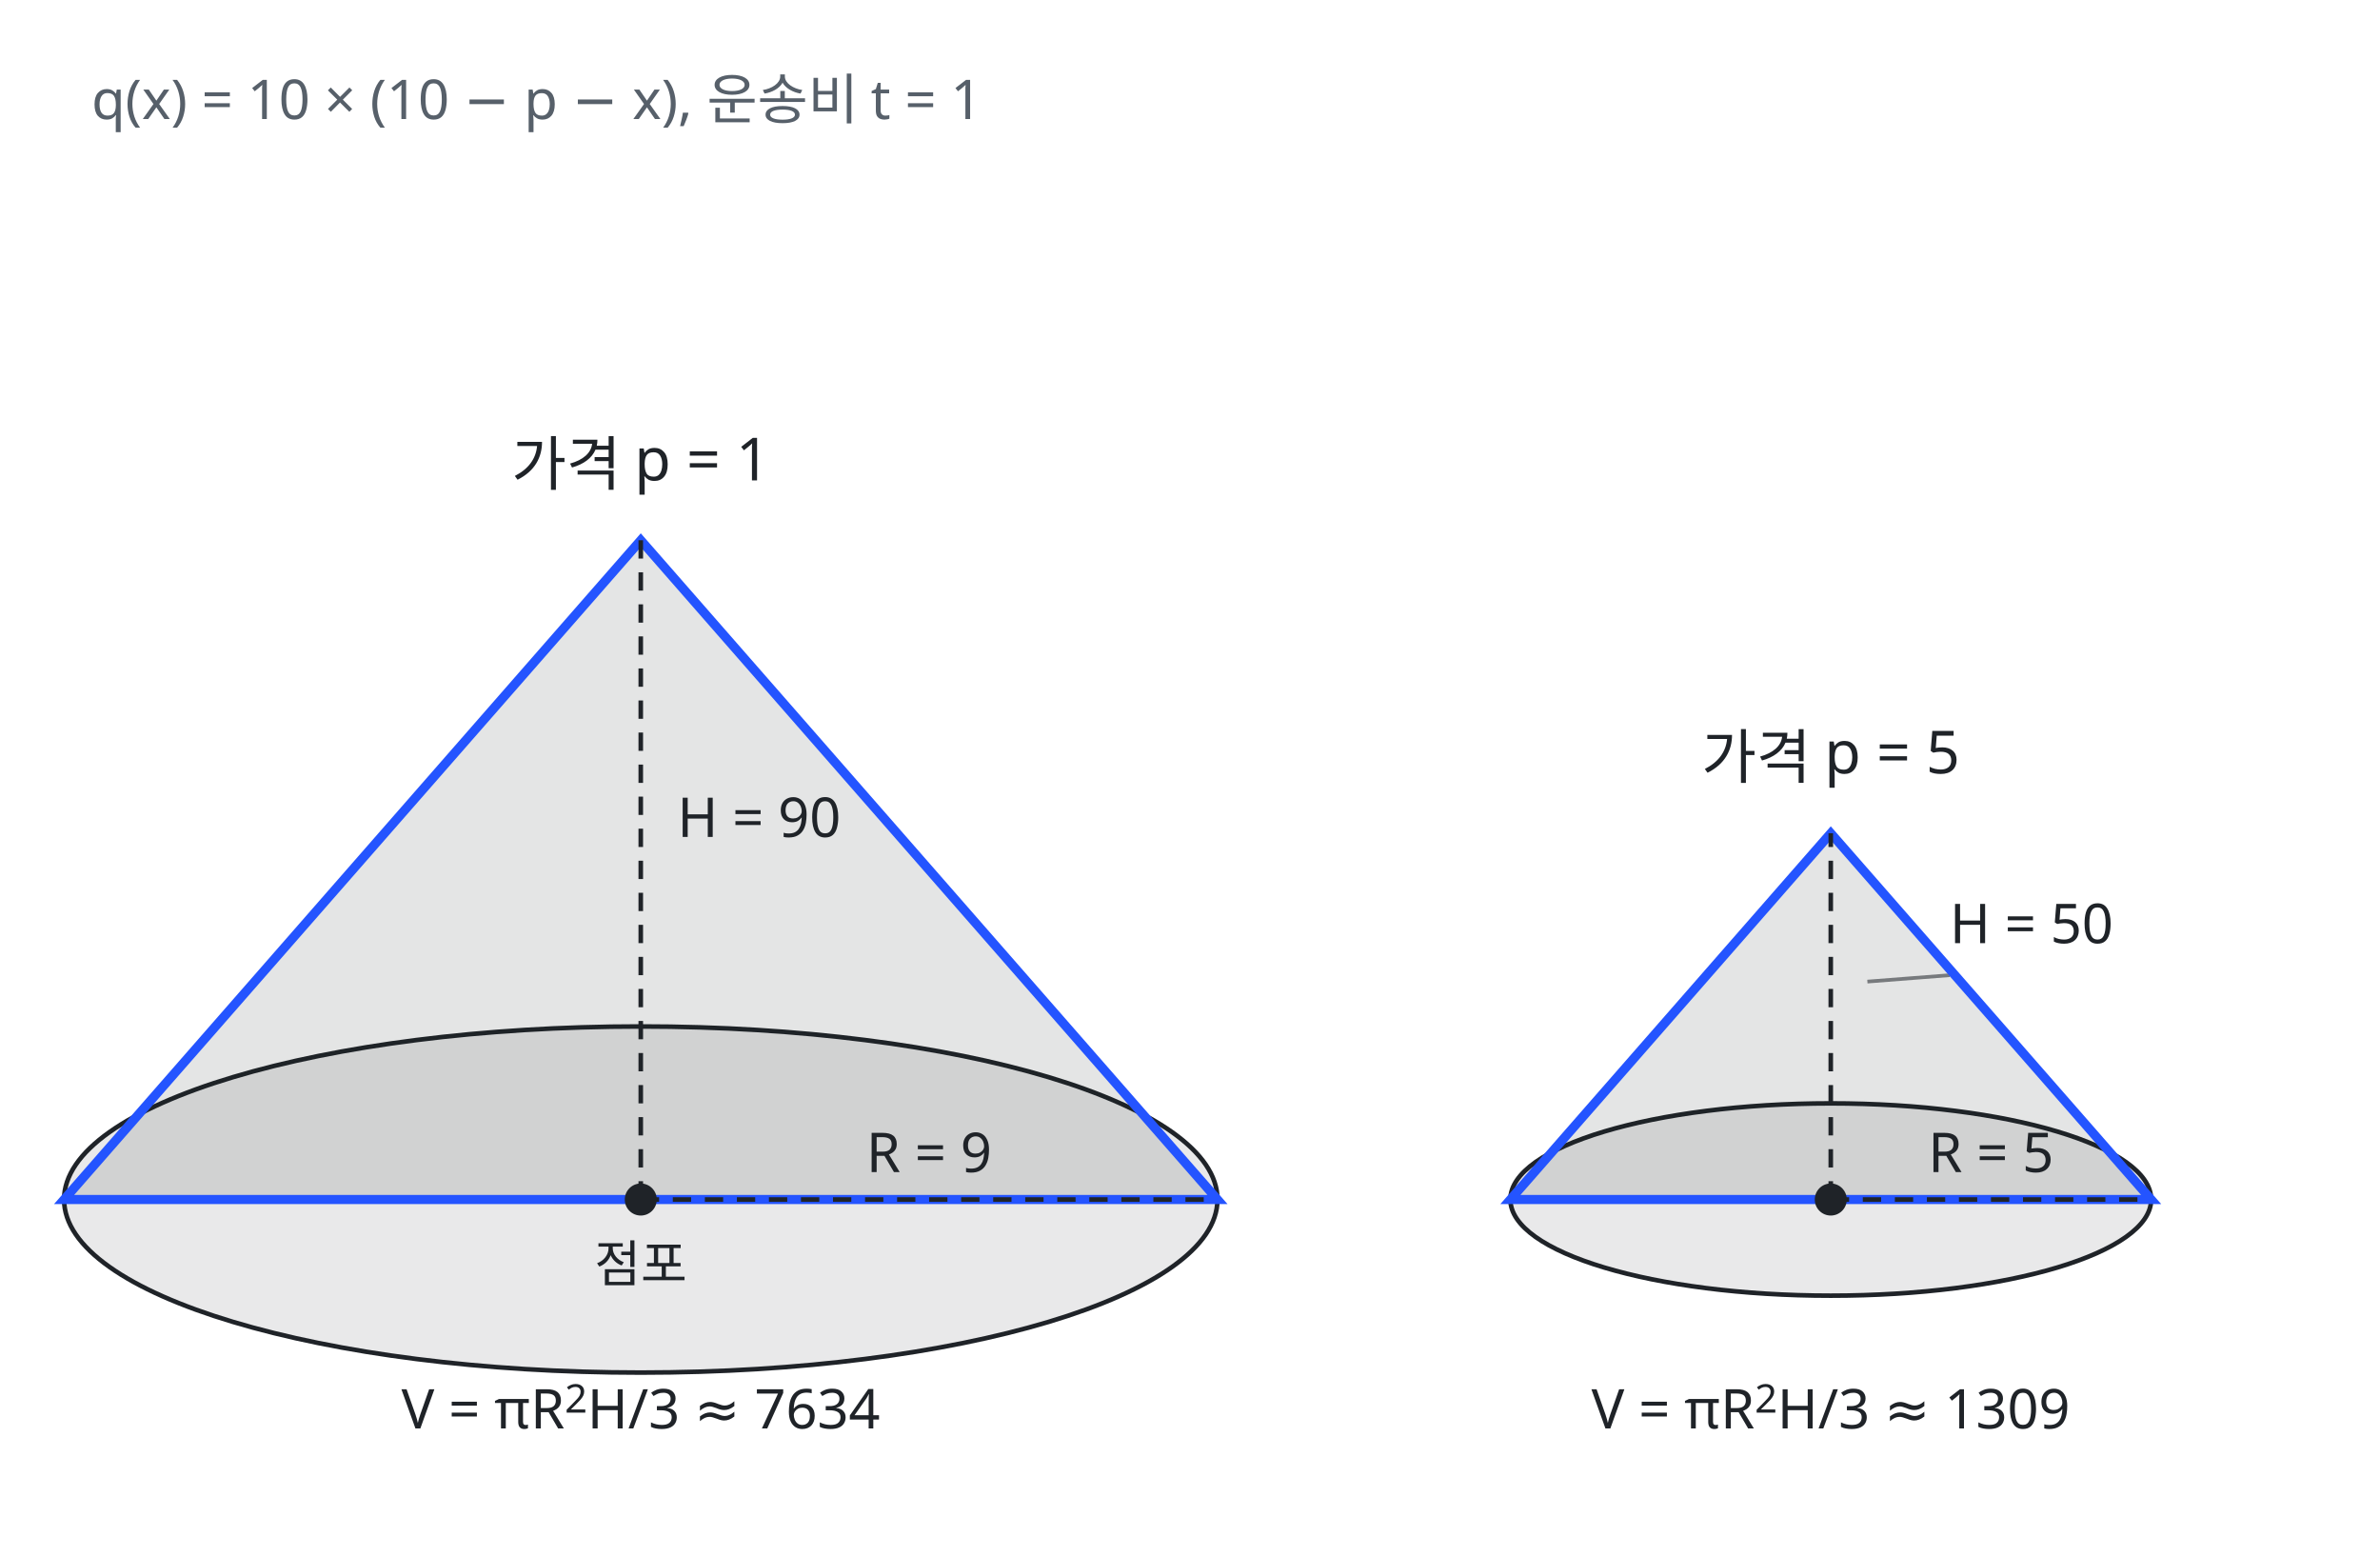
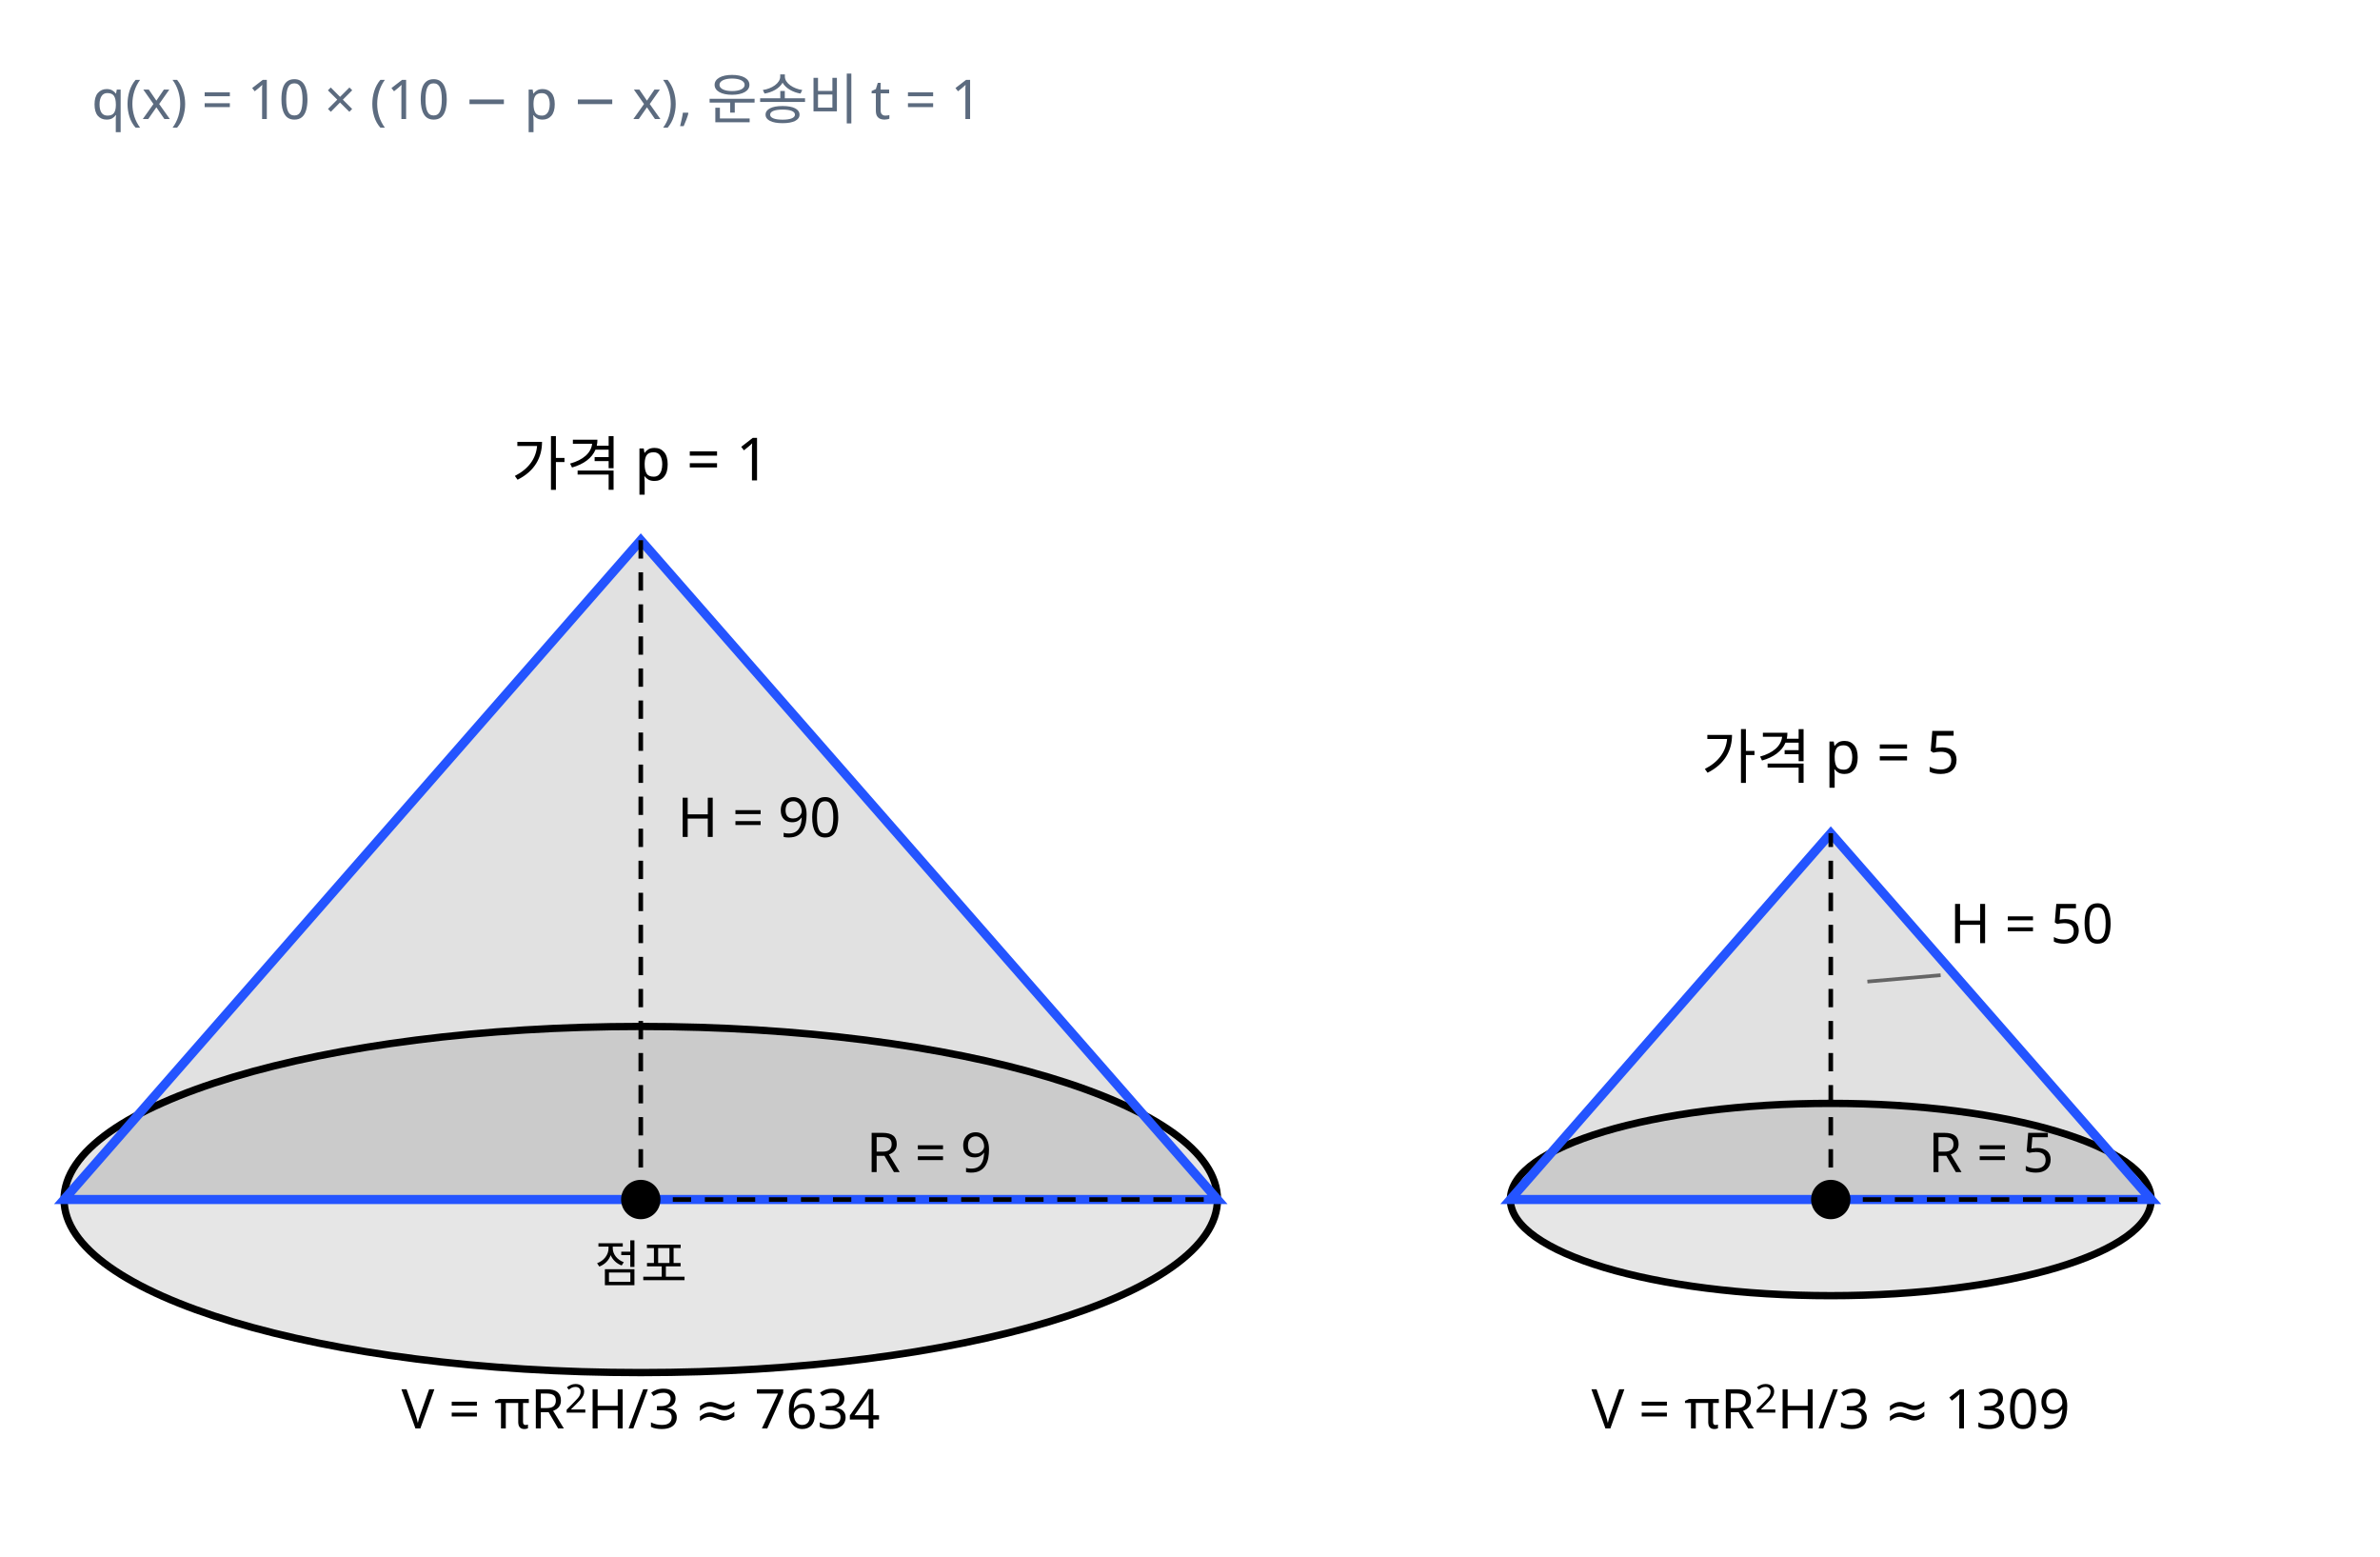
- <svg xmlns="http://www.w3.org/2000/svg" class="illus" viewBox="0 0 520 340" style="max-width:520px;color:var(--text,#1f2328)" role="img" aria-label="뢰쉬의 수요원추: 가격이 오르면 원추가 작아진다" font-family="'Pretendard','Noto Sans KR','Apple SD Gothic Neo',sans-serif" font-size="13" fill="currentColor">
-   <defs>
-     <marker id="losch-demand-cone-ar" viewBox="0 0 10 10" refX="9" refY="5" markerWidth="7" markerHeight="7" orient="auto-start-reverse">
-       <path d="M0,0L10,5L0,10z" fill="currentColor" />
-     </marker>
-   </defs>
-   <line x1="408" y1="214.4" x2="426" y2="213" stroke="currentColor" stroke-opacity="0.55" stroke-width="0.8" />
-   <ellipse cx="140" cy="262" rx="126" ry="37.8" fill="currentColor" fill-opacity="0.1" stroke="currentColor" />
-   <polygon points="14,262 266,262 140,118" fill="currentColor" fill-opacity="0.12" style="stroke:var(--accent,#2454ff)" stroke-width="2" />
-   <line x1="140" y1="262" x2="140" y2="118" stroke="currentColor" stroke-dasharray="4 3" />
-   <line x1="140" y1="262" x2="266" y2="262" stroke="currentColor" stroke-dasharray="4 3" />
-   <circle cx="140" cy="262" r="3.5" fill="currentColor" />
+ <svg xmlns="http://www.w3.org/2000/svg" class="si si-illus" viewBox="0 0 520 340" style="max-width:520px;color:var(--si-ink,var(--text,#1f2328))" role="img" aria-labelledby="losch-demand-cone-t" font-family="'Pretendard','Noto Sans KR','Apple SD Gothic Neo',sans-serif" font-size="13" fill="currentColor">
+   <defs />
+   <line x1="408" y1="214.4" x2="424" y2="213" class="si-leader" style="stroke:currentColor" stroke-opacity="0.55" stroke-width="0.8" />
+   <ellipse cx="140" cy="262" rx="126" ry="37.8" style="stroke:currentColor;fill:currentColor" stroke-width="1.6" fill-opacity="0.1" />
+   <polygon points="14,262 266,262 140,118" style="stroke:var(--si-accent,#2454ff);fill:currentColor" stroke-width="2" fill-opacity="0.12" />
+   <line x1="140" y1="262" x2="140" y2="118" style="stroke:currentColor;fill:none" stroke-width="1" stroke-dasharray="4 3" />
+   <line x1="140" y1="262" x2="266" y2="262" style="stroke:currentColor;fill:none" stroke-width="1" stroke-dasharray="4 3" />
+   <circle cx="140" cy="262" r="3.5" style="stroke:currentColor;fill:currentColor" stroke-width="1.6" />
  <text x="203" y="256" text-anchor="middle" font-size="12">R = 9</text>
  <text x="148" y="182.8" font-size="12">H = 90</text>
  <text x="140" y="106" text-anchor="middle">가격 p = 1</text>
  <text x="140" y="312" text-anchor="middle" font-size="12">V = πR<tspan baseline-shift="super" font-size="72%">2</tspan>H/3 ≈ 7634</text>
-   <ellipse cx="400" cy="262" rx="70" ry="21" fill="currentColor" fill-opacity="0.1" stroke="currentColor" />
-   <polygon points="330,262 470,262 400,182" fill="currentColor" fill-opacity="0.12" style="stroke:var(--accent,#2454ff)" stroke-width="2" />
-   <line x1="400" y1="262" x2="400" y2="182" stroke="currentColor" stroke-dasharray="4 3" />
-   <line x1="400" y1="262" x2="470" y2="262" stroke="currentColor" stroke-dasharray="4 3" />
-   <circle cx="400" cy="262" r="3.5" fill="currentColor" />
+   <ellipse cx="400" cy="262" rx="70" ry="21" style="stroke:currentColor;fill:currentColor" stroke-width="1.6" fill-opacity="0.1" />
+   <polygon points="330,262 470,262 400,182" style="stroke:var(--si-accent,#2454ff);fill:currentColor" stroke-width="2" fill-opacity="0.12" />
+   <line x1="400" y1="262" x2="400" y2="182" style="stroke:currentColor;fill:none" stroke-width="1" stroke-dasharray="4 3" />
+   <line x1="400" y1="262" x2="470" y2="262" style="stroke:currentColor;fill:none" stroke-width="1" stroke-dasharray="4 3" />
+   <circle cx="400" cy="262" r="3.5" style="stroke:currentColor;fill:currentColor" stroke-width="1.6" />
  <text x="435" y="256" text-anchor="middle" font-size="12">R = 5</text>
  <text x="426" y="206" font-size="12">H = 50</text>
  <text x="400" y="170" text-anchor="middle">가격 p = 5</text>
  <text x="400" y="312" text-anchor="middle" font-size="12">V = πR<tspan baseline-shift="super" font-size="72%">2</tspan>H/3 ≈ 1309</text>
-   <text x="20" y="26" font-size="12" style="fill:var(--muted,#57606a)">q(x) = 10 × (10 − p − x),  운송비 t = 1</text>
+   <text x="20" y="26" font-size="12" style="fill:var(--si-general,#5c6b7f)">q(x) = 10 × (10 − p − x),  운송비 t = 1</text>
  <text x="140" y="280" text-anchor="middle" font-size="11">점포</text>
</svg>
